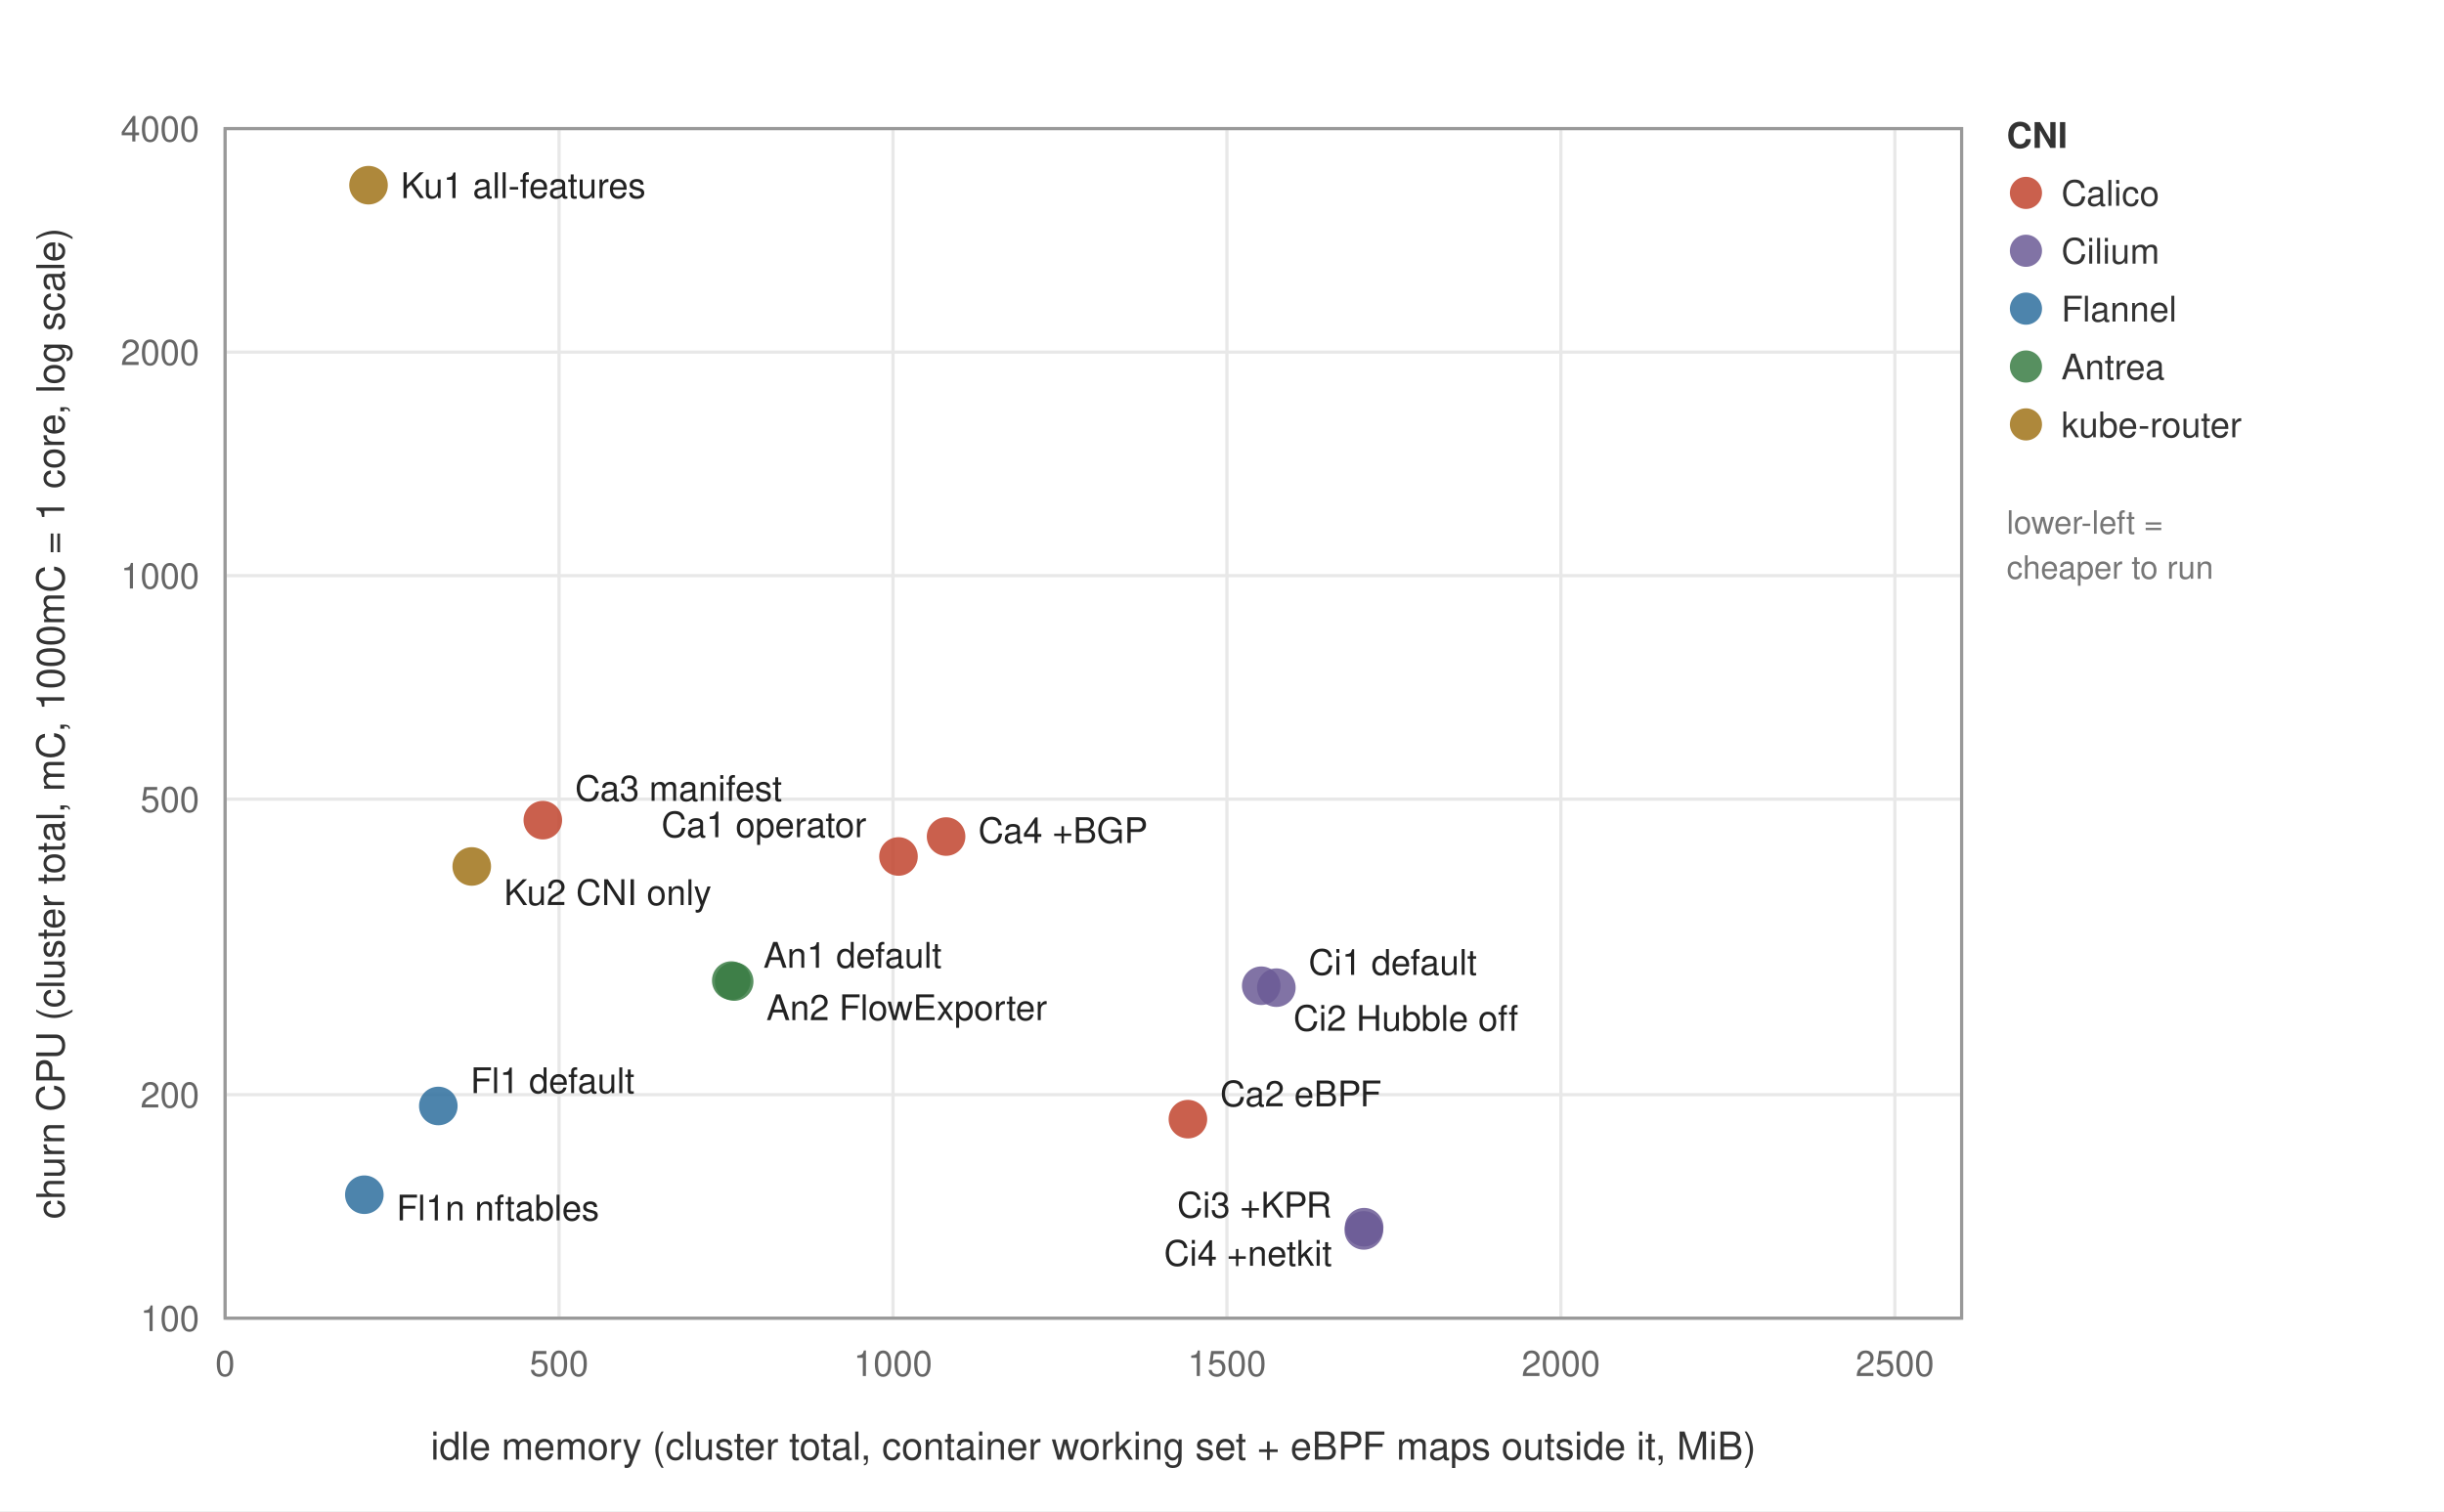
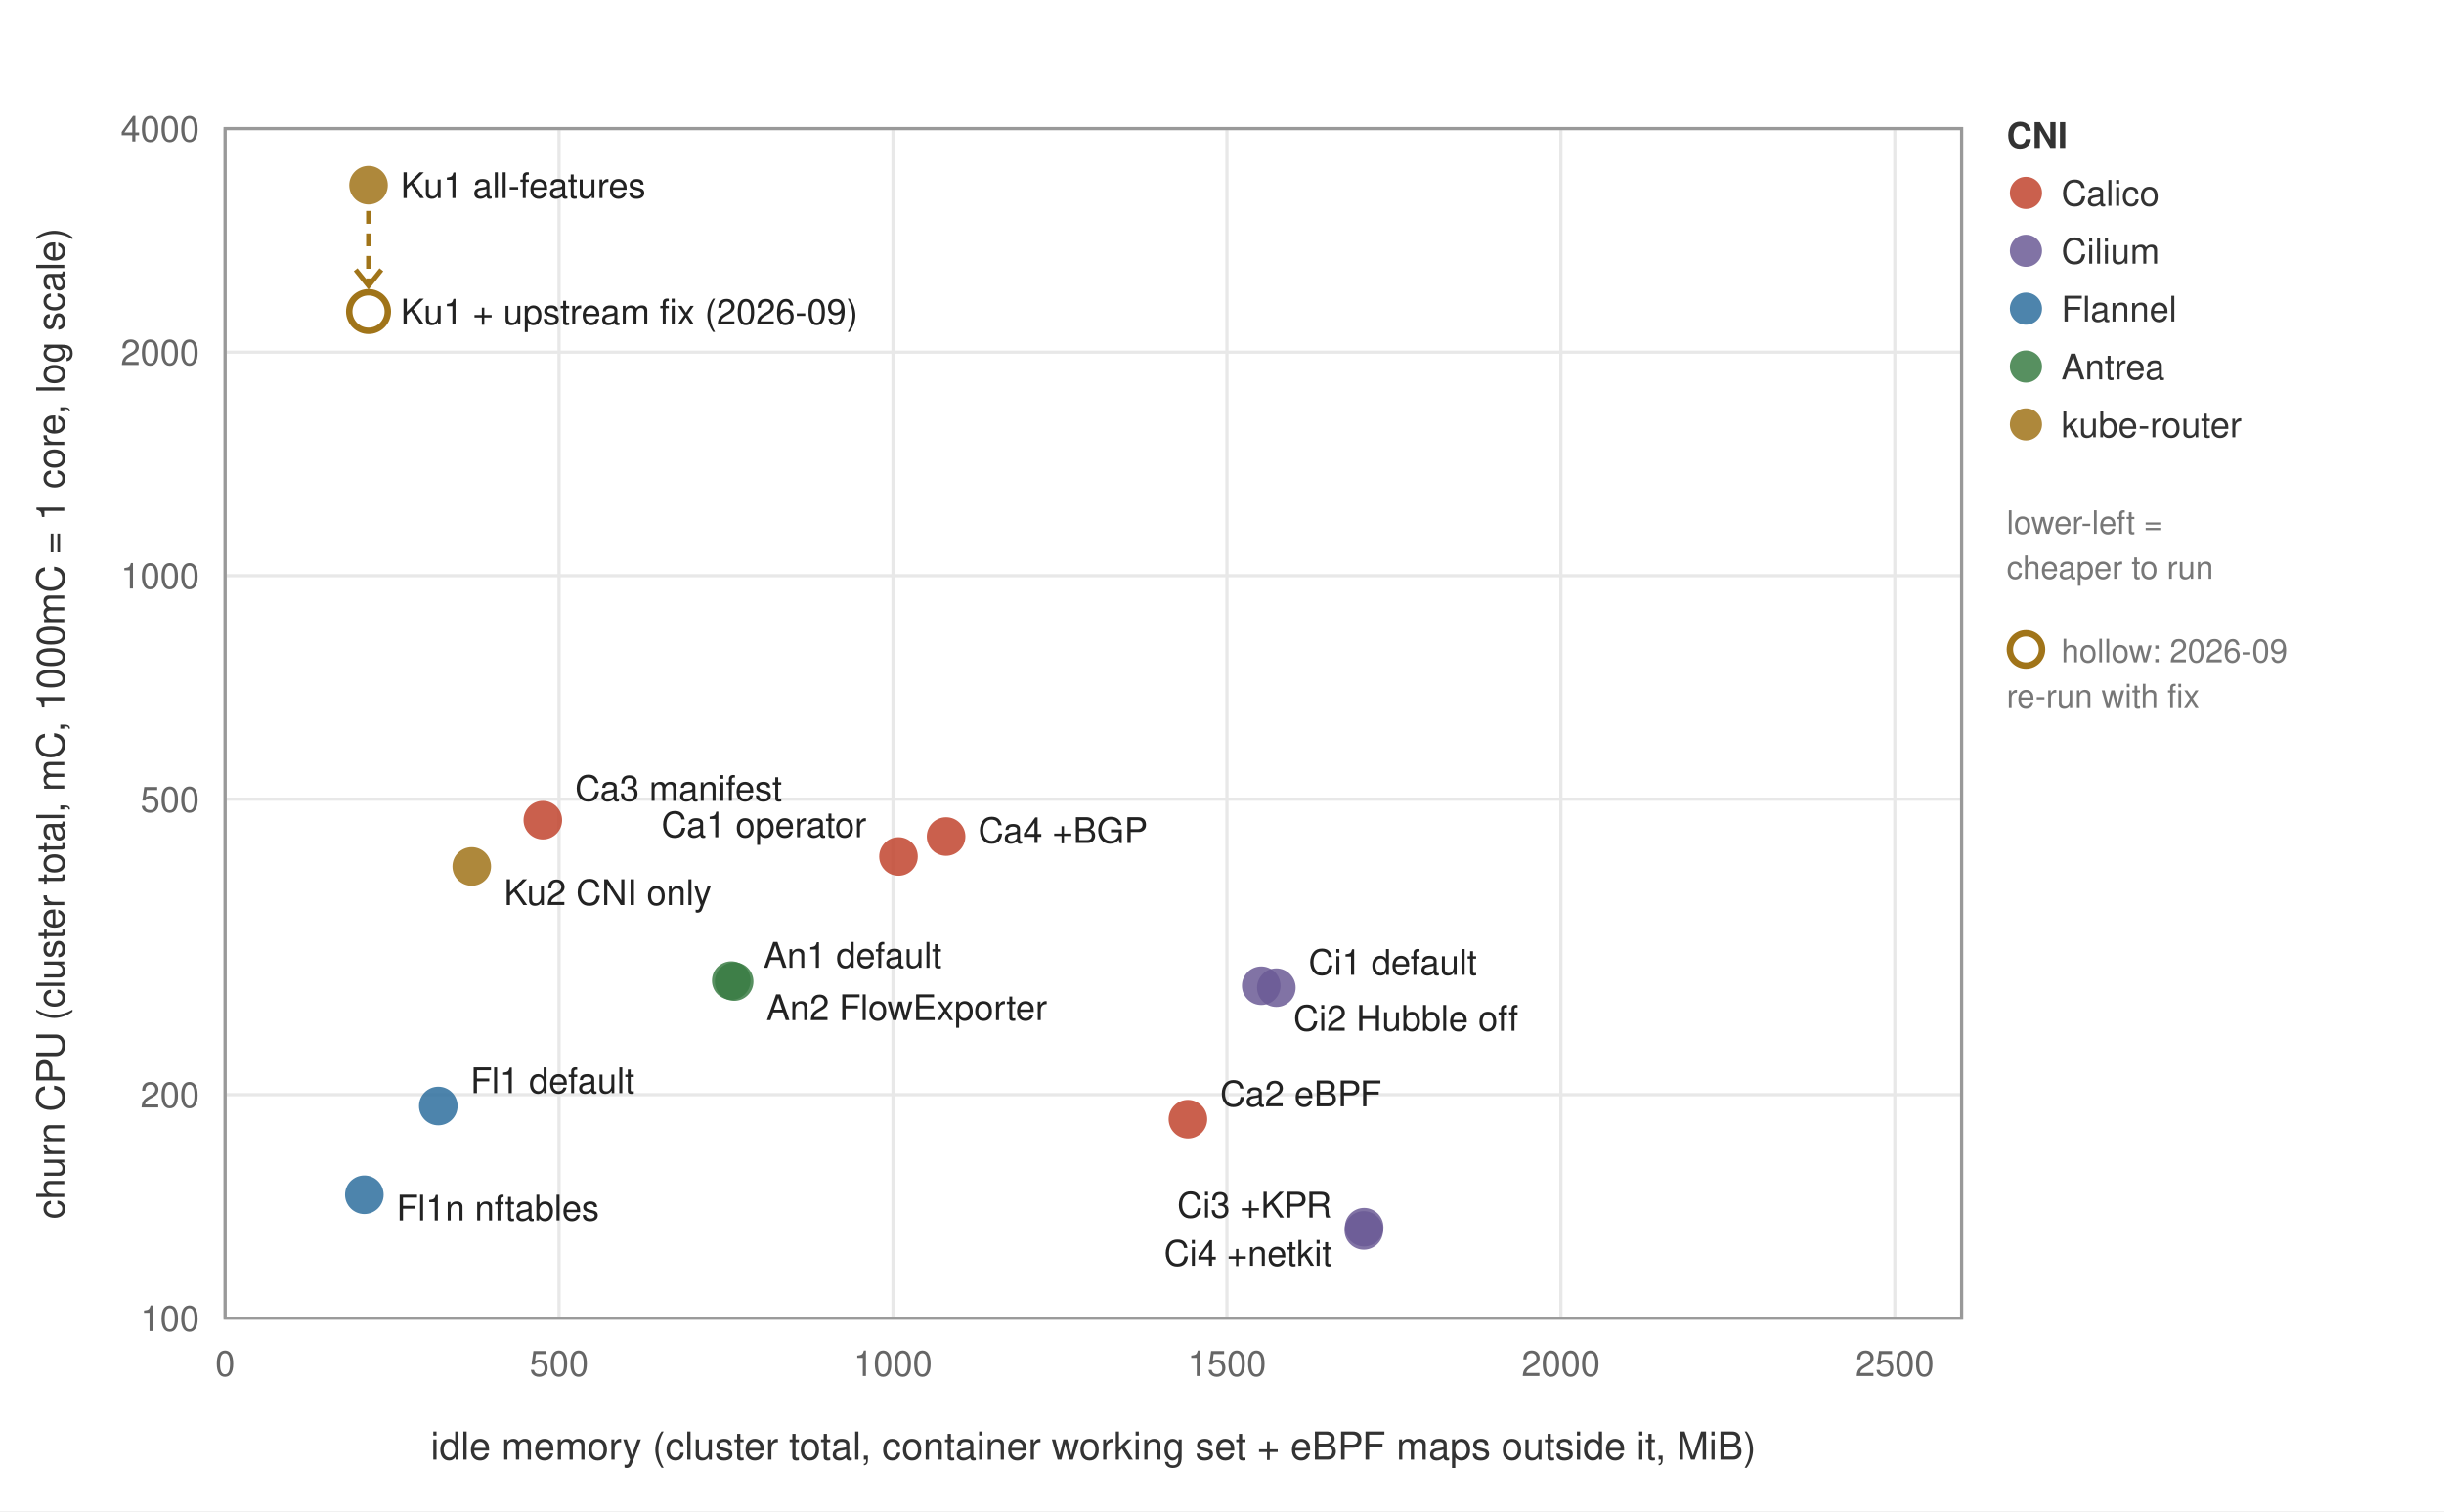
<svg xmlns="http://www.w3.org/2000/svg" viewBox="0 0 760 470" font-family="Helvetica, Arial, sans-serif">
  <rect width="760" height="470" fill="white" />
  <line x1="70.0" y1="40" x2="70.0" y2="410" stroke="#e8e8e8" />
  <text x="70.0" y="428" font-size="11" fill="#666" text-anchor="middle">0</text>
  <line x1="173.846" y1="40" x2="173.846" y2="410" stroke="#e8e8e8" />
  <text x="173.846" y="428" font-size="11" fill="#666" text-anchor="middle">500</text>
  <line x1="277.692" y1="40" x2="277.692" y2="410" stroke="#e8e8e8" />
  <text x="277.692" y="428" font-size="11" fill="#666" text-anchor="middle">1000</text>
  <line x1="381.538" y1="40" x2="381.538" y2="410" stroke="#e8e8e8" />
  <text x="381.538" y="428" font-size="11" fill="#666" text-anchor="middle">1500</text>
  <line x1="485.385" y1="40" x2="485.385" y2="410" stroke="#e8e8e8" />
  <text x="485.385" y="428" font-size="11" fill="#666" text-anchor="middle">2000</text>
  <line x1="589.231" y1="40" x2="589.231" y2="410" stroke="#e8e8e8" />
  <text x="589.231" y="428" font-size="11" fill="#666" text-anchor="middle">2500</text>
  <line x1="70" y1="410.0" x2="610" y2="410.0" stroke="#e8e8e8" />
  <text x="62" y="414.0" font-size="11" fill="#666" text-anchor="end">100</text>
  <line x1="70" y1="340.476" x2="610" y2="340.476" stroke="#e8e8e8" />
  <text x="62" y="344.476" font-size="11" fill="#666" text-anchor="end">200</text>
  <line x1="70" y1="248.571" x2="610" y2="248.571" stroke="#e8e8e8" />
  <text x="62" y="252.571" font-size="11" fill="#666" text-anchor="end">500</text>
  <line x1="70" y1="179.047" x2="610" y2="179.047" stroke="#e8e8e8" />
  <text x="62" y="183.047" font-size="11" fill="#666" text-anchor="end">1000</text>
  <line x1="70" y1="109.524" x2="610" y2="109.524" stroke="#e8e8e8" />
  <text x="62" y="113.524" font-size="11" fill="#666" text-anchor="end">2000</text>
  <line x1="70" y1="40.0" x2="610" y2="40.0" stroke="#e8e8e8" />
  <text x="62" y="44.0" font-size="11" fill="#666" text-anchor="end">4000</text>
  <rect x="70" y="40" width="540" height="370" fill="none" stroke="#999" />
  <text x="340.0" y="454" font-size="12" fill="#333" text-anchor="middle">idle memory (cluster total, container working set + eBPF maps outside it, MiB)</text>
  <text x="20" y="225.0" font-size="12" fill="#333" text-anchor="middle" transform="rotate(-90 20 225.0)">churn CPU (cluster total, mC, 1000mC = 1 core, log scale)</text>
  <circle cx="227.4" cy="305.0" r="6" fill="#3a7d44" fill-opacity="0.85" />
  <text x="237.4" y="301.0" font-size="11" fill="#222" text-anchor="start">An1 default</text>
  <circle cx="228.3" cy="305.3" r="6" fill="#3a7d44" fill-opacity="0.85" />
  <text x="238.3" y="317.3" font-size="11" fill="#222" text-anchor="start">An2 FlowExporter</text>
  <circle cx="279.4" cy="266.4" r="6" fill="#c1442e" fill-opacity="0.85" />
  <text x="269.4" y="260.4" font-size="11" fill="#222" text-anchor="end">Ca1 operator</text>
  <circle cx="369.4" cy="348.1" r="6" fill="#c1442e" fill-opacity="0.85" />
  <text x="379.4" y="344.1" font-size="11" fill="#222" text-anchor="start">Ca2 eBPF</text>
  <circle cx="168.8" cy="255.1" r="6" fill="#c1442e" fill-opacity="0.85" />
  <text x="178.8" y="249.1" font-size="11" fill="#222" text-anchor="start">Ca3 manifest</text>
  <circle cx="294.2" cy="260.2" r="6" fill="#c1442e" fill-opacity="0.85" />
  <text x="304.2" y="262.2" font-size="11" fill="#222" text-anchor="start">Ca4 +BGP</text>
  <circle cx="136.3" cy="344.0" r="6" fill="#2e6f9e" fill-opacity="0.85" />
  <text x="146.3" y="340.0" font-size="11" fill="#222" text-anchor="start">Fl1 default</text>
  <circle cx="113.3" cy="371.6" r="6" fill="#2e6f9e" fill-opacity="0.85" />
  <text x="123.3" y="379.6" font-size="11" fill="#222" text-anchor="start">Fl1n nftables</text>
  <circle cx="114.6" cy="57.6" r="6" fill="#a07419" fill-opacity="0.85" />
  <text x="124.6" y="61.6" font-size="11" fill="#222" text-anchor="start">Ku1 all-features</text>
  <circle cx="146.7" cy="269.5" r="6" fill="#a07419" fill-opacity="0.85" />
  <text x="156.7" y="281.5" font-size="11" fill="#222" text-anchor="start">Ku2 CNI only</text>
  <circle cx="396.9" cy="307.2" r="6" fill="#6b5b95" fill-opacity="0.85" />
  <text x="406.9" y="303.2" font-size="11" fill="#222" text-anchor="start">Ci1 default</text>
  <circle cx="392.2" cy="306.6" r="6" fill="#6b5b95" fill-opacity="0.85" />
  <text x="402.2" y="320.6" font-size="11" fill="#222" text-anchor="start">Ci2 Hubble off</text>
  <circle cx="424.1" cy="382.7" r="6" fill="#6b5b95" fill-opacity="0.85" />
  <text x="414.1" y="378.7" font-size="11" fill="#222" text-anchor="end">Ci3 +KPR</text>
  <circle cx="424.2" cy="381.7" r="6" fill="#6b5b95" fill-opacity="0.85" />
  <text x="414.2" y="393.7" font-size="11" fill="#222" text-anchor="end">Ci4 +netkit</text>
+   <line x1="114.6" y1="65.6" x2="114.6" y2="87.9" stroke="#a07419" stroke-width="1.5" stroke-dasharray="4 3" />
+   <path d="M110.6,83.9 L114.6,88.9 L118.6,83.9" fill="none" stroke="#a07419" stroke-width="1.5" />
+   <circle cx="114.6" cy="96.9" r="6" fill="white" stroke="#a07419" stroke-width="2" />
+   <text x="124.6" y="100.9" font-size="11" fill="#222">Ku1 + upstream fix (2026-09)</text>
  <text x="624" y="46" font-size="11" fill="#333" font-weight="bold">CNI</text>
  <circle cx="630" cy="60" r="5" fill="#c1442e" fill-opacity="0.85" />
  <text x="641" y="64" font-size="11" fill="#333">Calico</text>
  <circle cx="630" cy="78" r="5" fill="#6b5b95" fill-opacity="0.85" />
  <text x="641" y="82" font-size="11" fill="#333">Cilium</text>
  <circle cx="630" cy="96" r="5" fill="#2e6f9e" fill-opacity="0.85" />
  <text x="641" y="100" font-size="11" fill="#333">Flannel</text>
  <circle cx="630" cy="114" r="5" fill="#3a7d44" fill-opacity="0.85" />
  <text x="641" y="118" font-size="11" fill="#333">Antrea</text>
  <circle cx="630" cy="132" r="5" fill="#a07419" fill-opacity="0.85" />
  <text x="641" y="136" font-size="11" fill="#333">kube-router</text>
  <text x="624" y="166" font-size="10" fill="#777">lower-left =</text>
  <text x="624" y="180" font-size="10" fill="#777">cheaper to run</text>
+   <circle cx="630" cy="202" r="5" fill="white" stroke="#a07419" stroke-width="2" />
+   <text x="641" y="206" font-size="10" fill="#777">hollow: 2026-09</text>
+   <text x="624" y="220" font-size="10" fill="#777">re-run with fix</text>
</svg>
